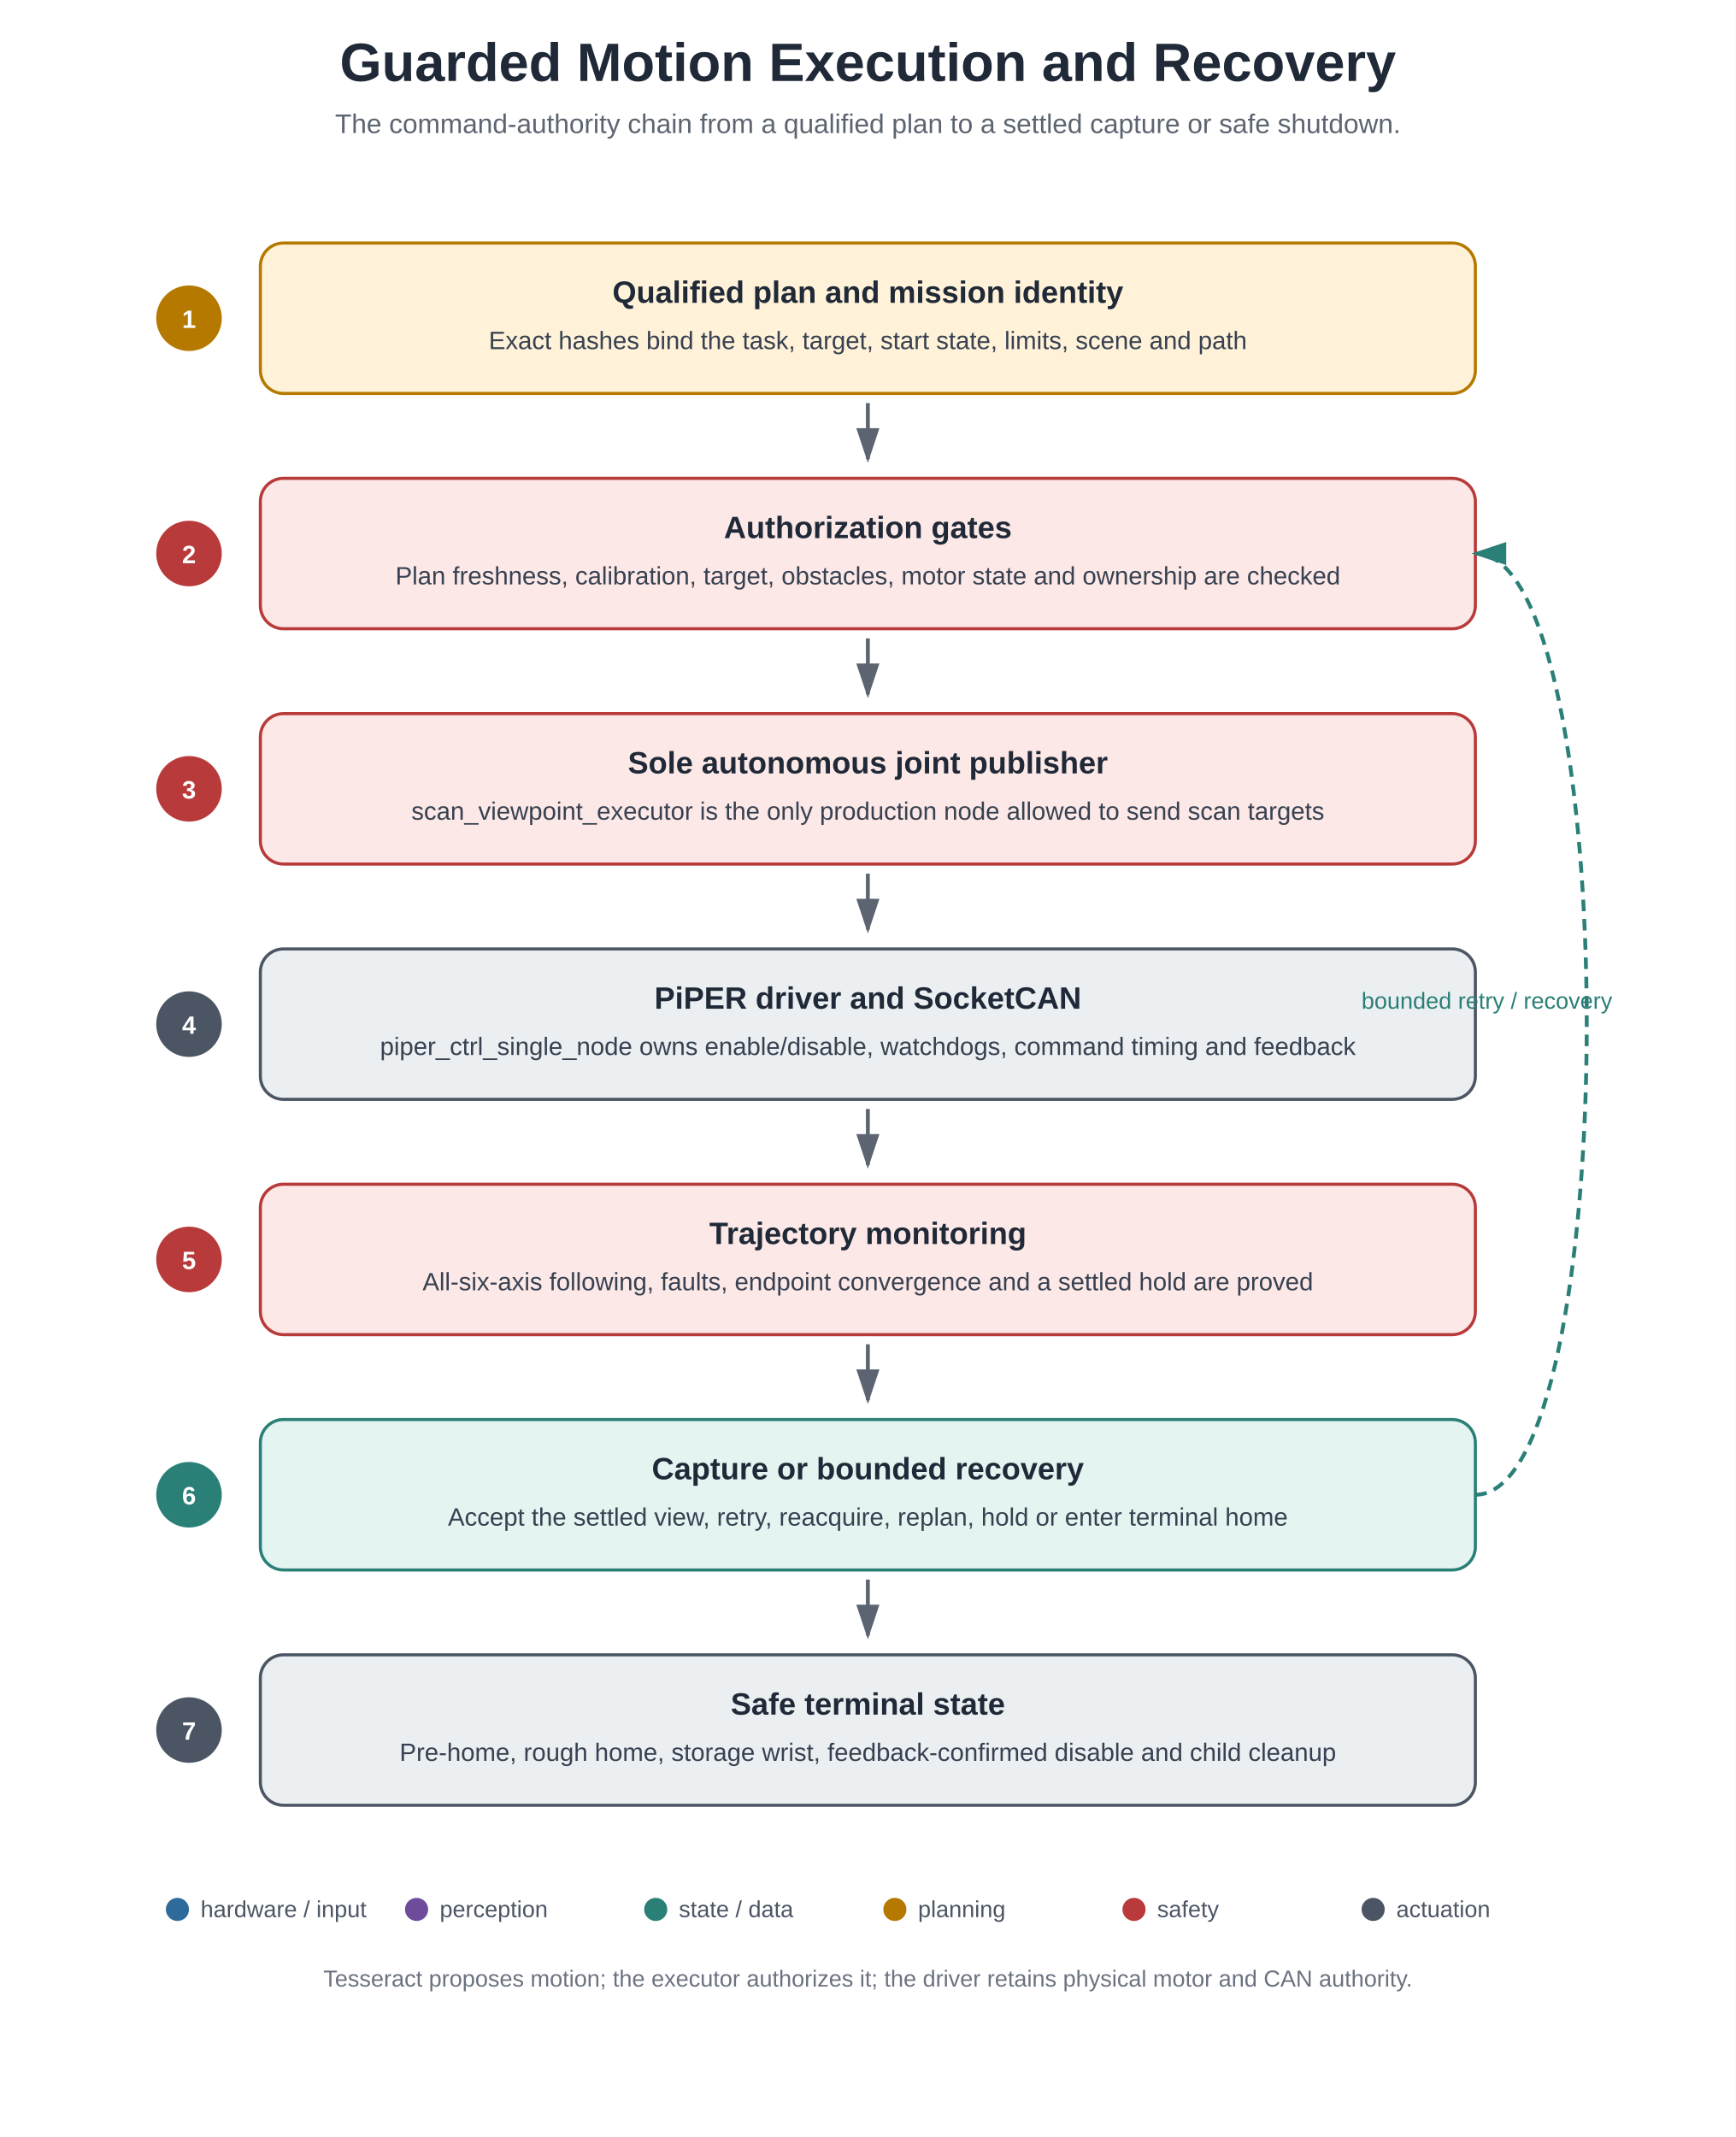
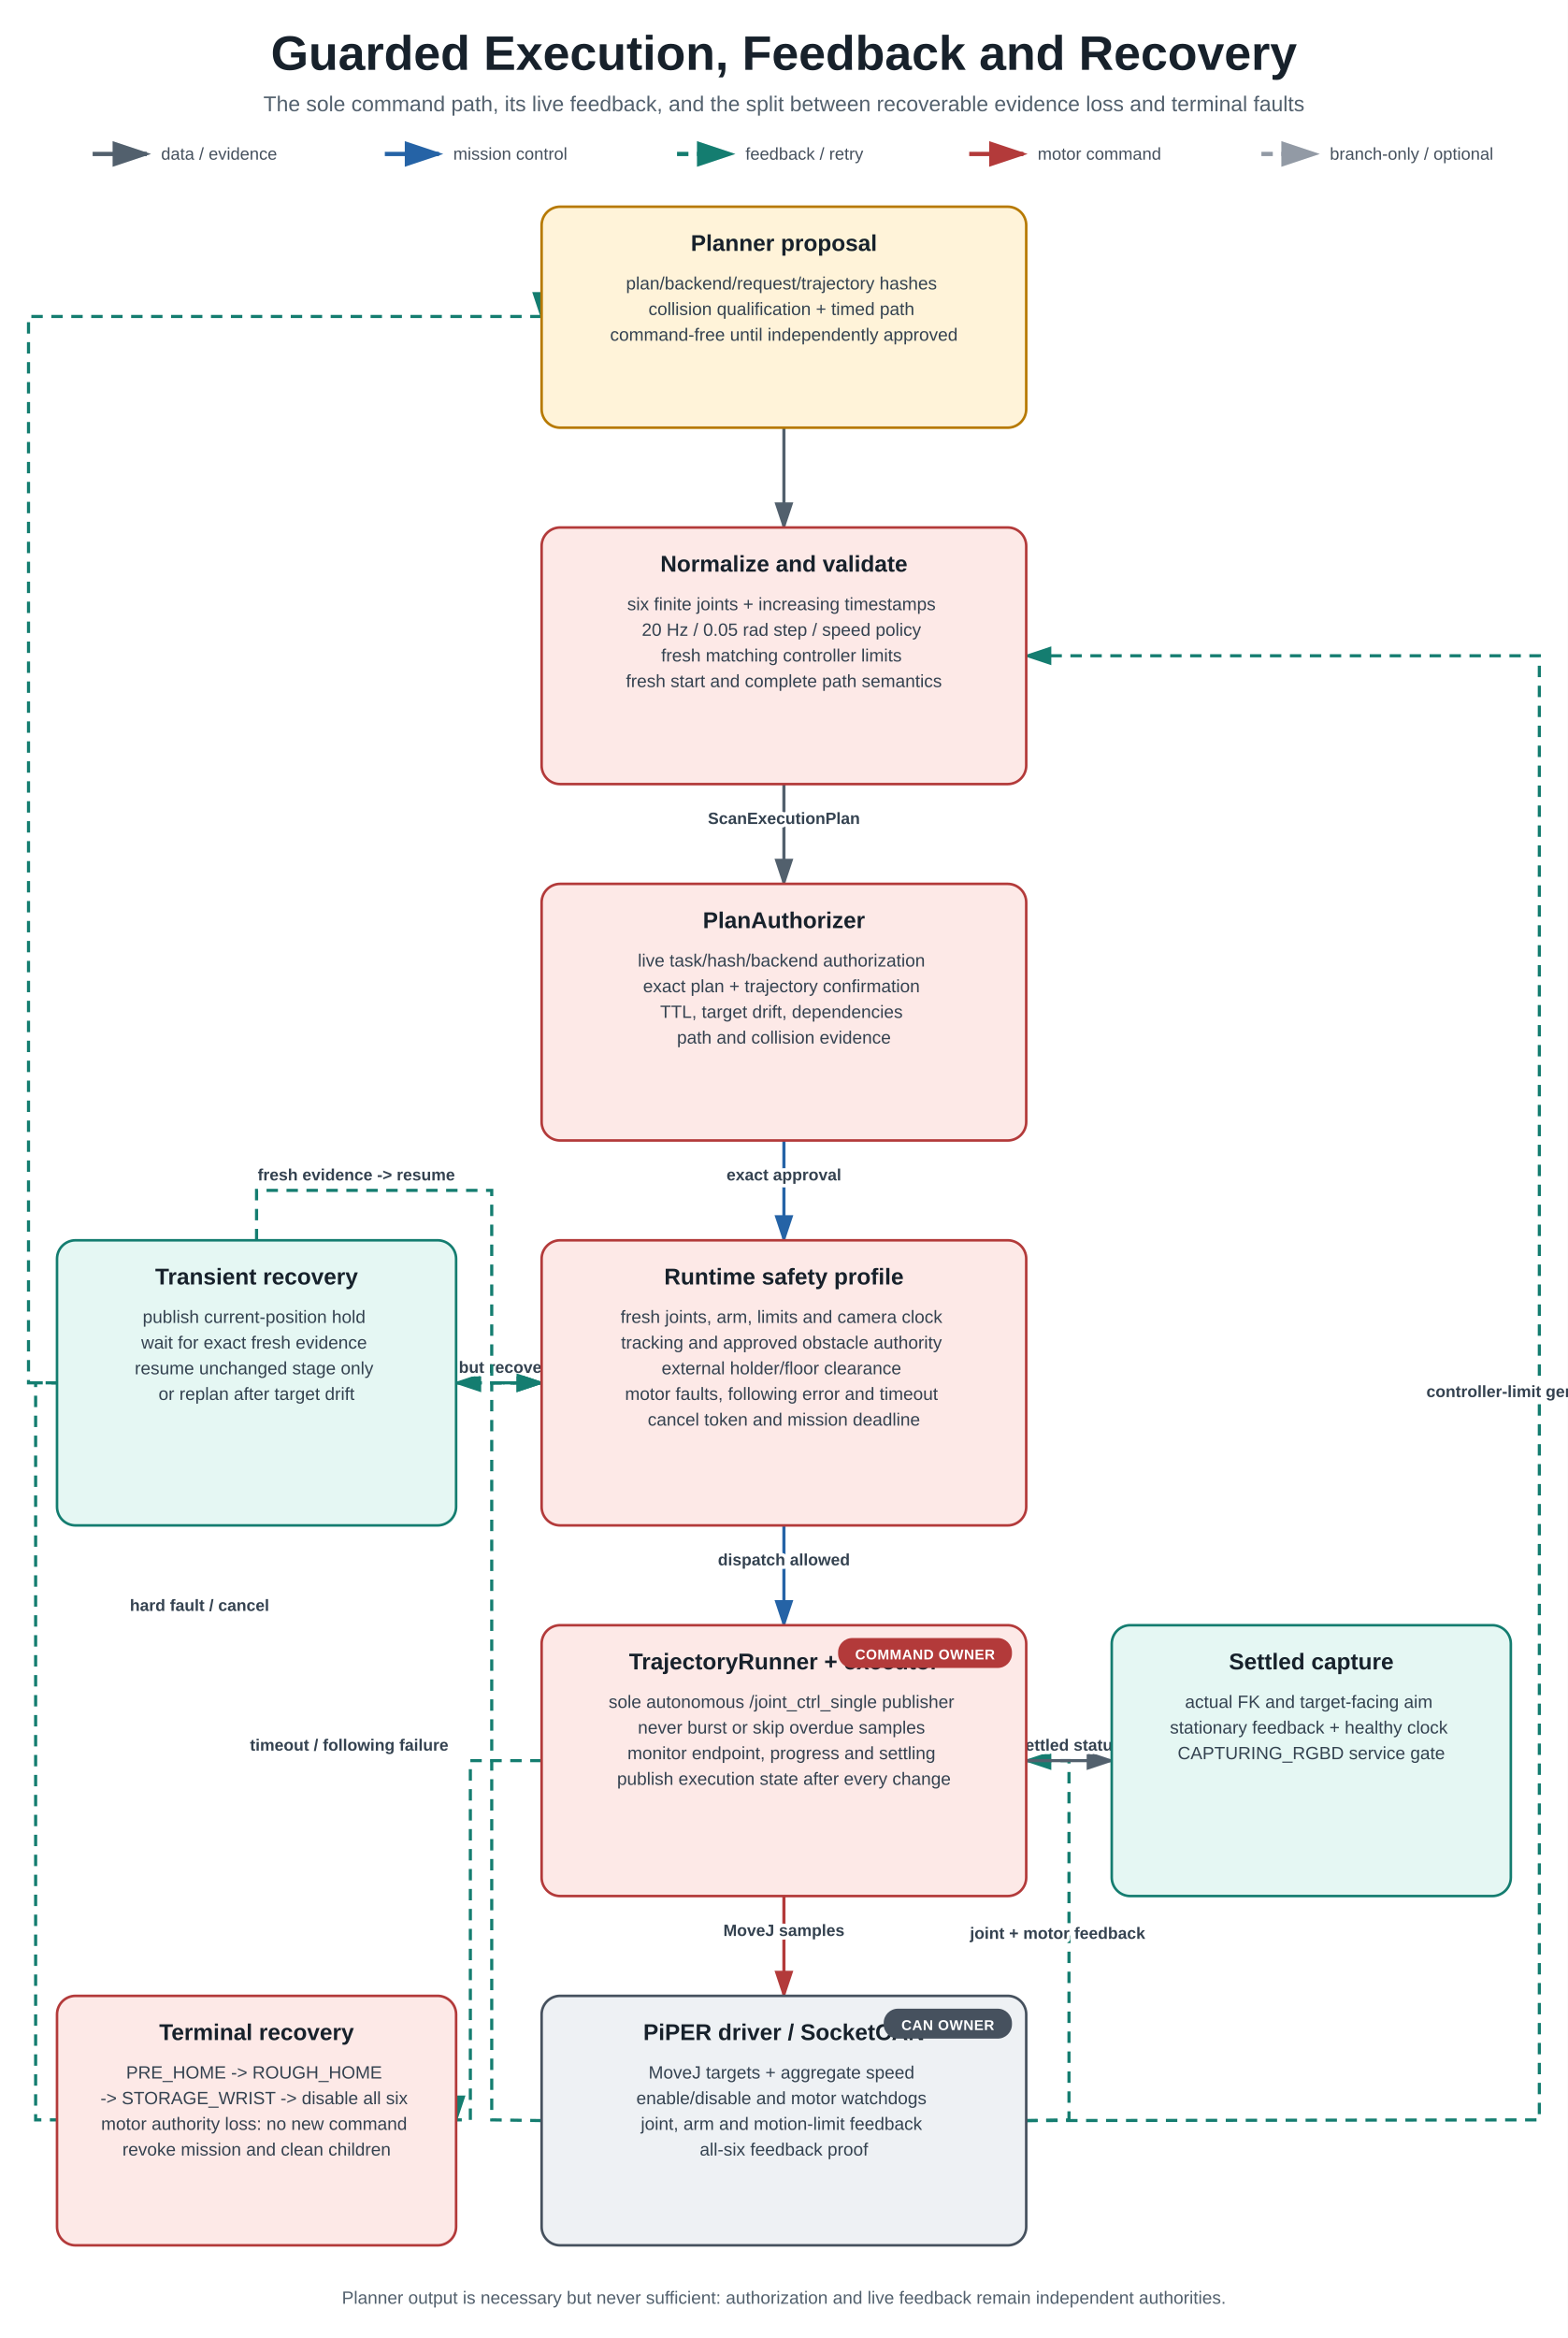
- <svg xmlns="http://www.w3.org/2000/svg" width="900" height="1108" viewBox="0 0 900 1108" role="img">
+ <svg xmlns="http://www.w3.org/2000/svg" width="1100" height="1640" viewBox="0 0 1100 1640" role="img">
  <defs>
-     <marker id="arrow" markerWidth="10" markerHeight="10" refX="8" refY="3" orient="auto" markerUnits="strokeWidth">
-       <path d="M0,0 L0,6 L9,3 z" fill="#5b6470" />
+     <marker id="data-arrow" markerWidth="10" markerHeight="10" refX="8" refY="3" orient="auto" markerUnits="strokeWidth">
+       <path d="M0,0 L0,6 L9,3 z" fill="#52606D" />
    </marker>
-     <marker id="feedback" markerWidth="10" markerHeight="10" refX="8" refY="3" orient="auto" markerUnits="strokeWidth">
-       <path d="M0,0 L0,6 L9,3 z" fill="#2a7f76" />
+     <marker id="control-arrow" markerWidth="10" markerHeight="10" refX="8" refY="3" orient="auto" markerUnits="strokeWidth">
+       <path d="M0,0 L0,6 L9,3 z" fill="#2563A6" />
+     </marker>
+     <marker id="feedback-arrow" markerWidth="10" markerHeight="10" refX="8" refY="3" orient="auto" markerUnits="strokeWidth">
+       <path d="M0,0 L0,6 L9,3 z" fill="#147D70" />
+     </marker>
+     <marker id="command-arrow" markerWidth="10" markerHeight="10" refX="8" refY="3" orient="auto" markerUnits="strokeWidth">
+       <path d="M0,0 L0,6 L9,3 z" fill="#B33A3A" />
+     </marker>
+     <marker id="optional-arrow" markerWidth="10" markerHeight="10" refX="8" refY="3" orient="auto" markerUnits="strokeWidth">
+       <path d="M0,0 L0,6 L9,3 z" fill="#929AA5" />
    </marker>
    <style>
-     .title{font:600 28px Arial,Helvetica,sans-serif;fill:#1f2937}
-     .subtitle{font:14px Arial,Helvetica,sans-serif;fill:#5b6470}
-     .stage{font:600 16px Arial,Helvetica,sans-serif;fill:#1f2937}
-     .detail{font:13px Arial,Helvetica,sans-serif;fill:#374151}
-     .index{font:600 13px Arial,Helvetica,sans-serif;fill:#ffffff}
-     .edge-label{font:12px Arial,Helvetica,sans-serif;fill:#2a7f76}
-     .legend{font:12px Arial,Helvetica,sans-serif;fill:#4b5563}
-     .note{font:12px Arial,Helvetica,sans-serif;fill:#6b7280}
-   </style>
+ .title{font:700 34px Arial,Helvetica,sans-serif;fill:#17212B}
+ .subtitle{font:15px Arial,Helvetica,sans-serif;fill:#52606D}
+ .lane-title{font:700 18px Arial,Helvetica,sans-serif;fill:#24303C}
+ .lane-subtitle{font:12px Arial,Helvetica,sans-serif;fill:#687684}
+ .node-title{font:700 16px Arial,Helvetica,sans-serif;fill:#17212B}
+ .detail{font:12.5px Arial,Helvetica,sans-serif;fill:#344250}
+ .edge-label{font:700 11.5px Arial,Helvetica,sans-serif;fill:#344250;paint-order:stroke;stroke:#fff;stroke-width:5px;stroke-linejoin:round}
+ .badge{font:700 10px Arial,Helvetica,sans-serif;fill:#fff;letter-spacing:.3px}
+ .legend{font:12px Arial,Helvetica,sans-serif;fill:#46515E}
+ .note{font:12.5px Arial,Helvetica,sans-serif;fill:#52606D}
+ </style>
  </defs>
-   <rect width="100%" height="100%" fill="#ffffff" />
-   <text x="450.0" y="42" class="title" text-anchor="middle">Guarded Motion Execution and Recovery</text>
-   <text x="450.0" y="69" class="subtitle" text-anchor="middle">The command-authority chain from a qualified plan to a settled capture or safe shutdown.</text>
-   <path d="M 450.0 209 L 450.0 238" fill="none" stroke="#5b6470" stroke-width="2" marker-end="url(#arrow)" />
-   <path d="M 450.0 331 L 450.0 360" fill="none" stroke="#5b6470" stroke-width="2" marker-end="url(#arrow)" />
-   <path d="M 450.0 453 L 450.0 482" fill="none" stroke="#5b6470" stroke-width="2" marker-end="url(#arrow)" />
-   <path d="M 450.0 575 L 450.0 604" fill="none" stroke="#5b6470" stroke-width="2" marker-end="url(#arrow)" />
-   <path d="M 450.0 697 L 450.0 726" fill="none" stroke="#5b6470" stroke-width="2" marker-end="url(#arrow)" />
-   <path d="M 450.0 819 L 450.0 848" fill="none" stroke="#5b6470" stroke-width="2" marker-end="url(#arrow)" />
-   <rect x="135" y="126" width="630" height="78" rx="12" fill="#fff2d8" stroke="#b57900" stroke-width="1.6" />
-   <circle cx="98" cy="165.0" r="17" fill="#b57900" />
-   <text x="98" y="170.0" class="index" text-anchor="middle">1</text>
-   <text x="450.0" y="157" class="stage" text-anchor="middle">Qualified plan and mission identity</text>
-   <text x="450.0" y="181" class="detail" text-anchor="middle">Exact hashes bind the task, target, start state, limits, scene and path</text>
-   <rect x="135" y="248" width="630" height="78" rx="12" fill="#fce8e6" stroke="#b83a3a" stroke-width="1.6" />
-   <circle cx="98" cy="287.0" r="17" fill="#b83a3a" />
-   <text x="98" y="292.0" class="index" text-anchor="middle">2</text>
-   <text x="450.0" y="279" class="stage" text-anchor="middle">Authorization gates</text>
-   <text x="450.0" y="303" class="detail" text-anchor="middle">Plan freshness, calibration, target, obstacles, motor state and ownership are checked</text>
-   <rect x="135" y="370" width="630" height="78" rx="12" fill="#fce8e6" stroke="#b83a3a" stroke-width="1.6" />
-   <circle cx="98" cy="409.0" r="17" fill="#b83a3a" />
-   <text x="98" y="414.0" class="index" text-anchor="middle">3</text>
-   <text x="450.0" y="401" class="stage" text-anchor="middle">Sole autonomous joint publisher</text>
-   <text x="450.0" y="425" class="detail" text-anchor="middle">scan_viewpoint_executor is the only production node allowed to send scan targets</text>
-   <rect x="135" y="492" width="630" height="78" rx="12" fill="#eceff1" stroke="#4b5563" stroke-width="1.6" />
-   <circle cx="98" cy="531.0" r="17" fill="#4b5563" />
-   <text x="98" y="536.0" class="index" text-anchor="middle">4</text>
-   <text x="450.0" y="523" class="stage" text-anchor="middle">PiPER driver and SocketCAN</text>
-   <text x="450.0" y="547" class="detail" text-anchor="middle">piper_ctrl_single_node owns enable/disable, watchdogs, command timing and feedback</text>
-   <rect x="135" y="614" width="630" height="78" rx="12" fill="#fce8e6" stroke="#b83a3a" stroke-width="1.6" />
-   <circle cx="98" cy="653.0" r="17" fill="#b83a3a" />
-   <text x="98" y="658.0" class="index" text-anchor="middle">5</text>
-   <text x="450.0" y="645" class="stage" text-anchor="middle">Trajectory monitoring</text>
-   <text x="450.0" y="669" class="detail" text-anchor="middle">All-six-axis following, faults, endpoint convergence and a settled hold are proved</text>
-   <rect x="135" y="736" width="630" height="78" rx="12" fill="#e4f4f1" stroke="#2a7f76" stroke-width="1.6" />
-   <circle cx="98" cy="775.0" r="17" fill="#2a7f76" />
-   <text x="98" y="780.0" class="index" text-anchor="middle">6</text>
-   <text x="450.0" y="767" class="stage" text-anchor="middle">Capture or bounded recovery</text>
-   <text x="450.0" y="791" class="detail" text-anchor="middle">Accept the settled view, retry, reacquire, replan, hold or enter terminal home</text>
-   <rect x="135" y="858" width="630" height="78" rx="12" fill="#eceff1" stroke="#4b5563" stroke-width="1.6" />
-   <circle cx="98" cy="897.0" r="17" fill="#4b5563" />
-   <text x="98" y="902.0" class="index" text-anchor="middle">7</text>
-   <text x="450.0" y="889" class="stage" text-anchor="middle">Safe terminal state</text>
-   <text x="450.0" y="913" class="detail" text-anchor="middle">Pre-home, rough home, storage wrist, feedback-confirmed disable and child cleanup</text>
-   <path d="M 765 775.0 C 842 775.0, 842 287.0, 765 287.0" fill="none" stroke="#2a7f76" stroke-width="2" stroke-dasharray="6 4" marker-end="url(#feedback)" />
-   <text x="836" y="523.0" class="edge-label" text-anchor="end">bounded retry / recovery</text>
-   <circle cx="92" cy="990" r="6" fill="#2f6b9a" />
-   <text x="104" y="994" class="legend" text-anchor="start">hardware / input</text>
-   <circle cx="216" cy="990" r="6" fill="#6f4c9b" />
-   <text x="228" y="994" class="legend" text-anchor="start">perception</text>
-   <circle cx="340" cy="990" r="6" fill="#2a7f76" />
-   <text x="352" y="994" class="legend" text-anchor="start">state / data</text>
-   <circle cx="464" cy="990" r="6" fill="#b57900" />
-   <text x="476" y="994" class="legend" text-anchor="start">planning</text>
-   <circle cx="588" cy="990" r="6" fill="#b83a3a" />
-   <text x="600" y="994" class="legend" text-anchor="start">safety</text>
-   <circle cx="712" cy="990" r="6" fill="#4b5563" />
-   <text x="724" y="994" class="legend" text-anchor="start">actuation</text>
-   <text x="450.0" y="1030" class="note" text-anchor="middle">Tesseract proposes motion; the executor authorizes it; the driver retains physical motor and CAN authority.</text>
+   <rect width="100%" height="100%" fill="#FFFFFF" />
+   <text x="550.0" y="49" class="title" text-anchor="middle">Guarded Execution, Feedback and Recovery</text>
+   <text x="550.0" y="78" class="subtitle" text-anchor="middle">The sole command path, its live feedback, and the split between recoverable evidence loss and terminal faults</text>
+   <line x1="65" y1="108" x2="103" y2="108" stroke="#52606D" stroke-width="3" marker-end="url(#data-arrow)" />
+   <text x="113" y="112" class="legend" text-anchor="start">data / evidence</text>
+   <line x1="270" y1="108" x2="308" y2="108" stroke="#2563A6" stroke-width="3" marker-end="url(#control-arrow)" />
+   <text x="318" y="112" class="legend" text-anchor="start">mission control</text>
+   <line x1="475" y1="108" x2="513" y2="108" stroke="#147D70" stroke-width="3" stroke-dasharray="8 6" marker-end="url(#feedback-arrow)" />
+   <text x="523" y="112" class="legend" text-anchor="start">feedback / retry</text>
+   <line x1="680" y1="108" x2="718" y2="108" stroke="#B33A3A" stroke-width="3" marker-end="url(#command-arrow)" />
+   <text x="728" y="112" class="legend" text-anchor="start">motor command</text>
+   <line x1="885" y1="108" x2="923" y2="108" stroke="#929AA5" stroke-width="3" stroke-dasharray="8 6" marker-end="url(#optional-arrow)" />
+   <text x="933" y="112" class="legend" text-anchor="start">branch-only / optional</text>
+   <polyline points="550.0,300 550.0,370" fill="none" stroke="#52606D" stroke-width="2.2" marker-end="url(#data-arrow)" />
+   <polyline points="550.0,550 550.0,620" fill="none" stroke="#52606D" stroke-width="2.2" marker-end="url(#data-arrow)" />
+   <text x="550.0" y="578.0" class="edge-label" text-anchor="middle">ScanExecutionPlan</text>
+   <polyline points="550.0,800 550.0,870" fill="none" stroke="#2563A6" stroke-width="2.2" marker-end="url(#control-arrow)" />
+   <text x="550.0" y="828.0" class="edge-label" text-anchor="middle">exact approval</text>
+   <polyline points="550.0,1070 550.0,1140" fill="none" stroke="#2563A6" stroke-width="2.2" marker-end="url(#control-arrow)" />
+   <text x="550.0" y="1098.0" class="edge-label" text-anchor="middle">dispatch allowed</text>
+   <polyline points="550.0,1330 550.0,1400" fill="none" stroke="#B33A3A" stroke-width="2.2" marker-end="url(#command-arrow)" />
+   <text x="550.0" y="1358.0" class="edge-label" text-anchor="middle">MoveJ samples</text>
+   <polyline points="720,1487.5 750,1487 750,1235 720,1235 720,1235.0" fill="none" stroke="#147D70" stroke-width="2.2" stroke-dasharray="8 6" marker-end="url(#feedback-arrow)" />
+   <text x="742" y="1360" class="edge-label" text-anchor="middle">joint + motor feedback</text>
+   <polyline points="720,1487.5 1080,1487 1080,460 720,460 720,460.0" fill="none" stroke="#147D70" stroke-width="2.2" stroke-dasharray="8 6" marker-end="url(#feedback-arrow)" />
+   <text x="1072" y="980" class="edge-label" text-anchor="middle">controller-limit generation</text>
+   <polyline points="380,1487.5 345,1487 345,970 380,970 380,970.0" fill="none" stroke="#147D70" stroke-width="2.2" stroke-dasharray="8 6" marker-end="url(#feedback-arrow)" />
+   <text x="270" y="1480" class="edge-label" text-anchor="middle">fresh all-six health</text>
+   <polyline points="720,1235.0 780,1235.0" fill="none" stroke="#52606D" stroke-width="2.2" marker-end="url(#data-arrow)" />
+   <text x="750.0" y="1228.0" class="edge-label" text-anchor="middle">settled status</text>
+   <polyline points="380,970.0 320,970.0" fill="none" stroke="#147D70" stroke-width="2.2" stroke-dasharray="8 6" marker-end="url(#feedback-arrow)" />
+   <text x="350.0" y="963.0" class="edge-label" text-anchor="middle">stale but recoverable</text>
+   <polyline points="180.0,870 180,835 345,835 345,970 380,970 380,970.0" fill="none" stroke="#147D70" stroke-width="2.2" stroke-dasharray="8 6" marker-end="url(#feedback-arrow)" />
+   <text x="250" y="828" class="edge-label" text-anchor="middle">fresh evidence -&gt; resume</text>
+   <polyline points="40,970.0 20,970 20,222 380,222 380,222.5" fill="none" stroke="#147D70" stroke-width="2.2" stroke-dasharray="8 6" marker-end="url(#feedback-arrow)" />
+   <text x="155" y="963" class="edge-label" text-anchor="middle">target drift -&gt; replan</text>
+   <polyline points="380,970.0 25,970 25,1487 40,1487 320,1487.5" fill="none" stroke="#147D70" stroke-width="2.2" stroke-dasharray="8 6" marker-end="url(#feedback-arrow)" />
+   <text x="140" y="1130" class="edge-label" text-anchor="middle">hard fault / cancel</text>
+   <polyline points="380,1235.0 330,1235 330,1487 320,1487 320,1487.5" fill="none" stroke="#147D70" stroke-width="2.2" stroke-dasharray="8 6" marker-end="url(#feedback-arrow)" />
+   <text x="245" y="1228" class="edge-label" text-anchor="middle">timeout / following failure</text>
+   <rect x="380" y="145" width="340" height="155" rx="13" fill="#FFF3D9" stroke="#B77900" stroke-width="1.8" />
+   <text x="550.0" y="176" class="node-title" text-anchor="middle">Planner proposal</text>
+   <text x="550.0" y="203" class="detail" text-anchor="middle">
+     <tspan x="550.0" dy="0">plan/backend/request/trajectory hashes</tspan>
+     <tspan x="550.0" dy="18">collision qualification + timed path</tspan>
+     <tspan x="550.0" dy="18">command-free until independently approved</tspan>
+   </text>
+   <rect x="380" y="370" width="340" height="180" rx="13" fill="#FDE9E7" stroke="#B33A3A" stroke-width="1.8" />
+   <text x="550.0" y="401" class="node-title" text-anchor="middle">Normalize and validate</text>
+   <text x="550.0" y="428" class="detail" text-anchor="middle">
+     <tspan x="550.0" dy="0">six finite joints + increasing timestamps</tspan>
+     <tspan x="550.0" dy="18">20 Hz / 0.05 rad step / speed policy</tspan>
+     <tspan x="550.0" dy="18">fresh matching controller limits</tspan>
+     <tspan x="550.0" dy="18">fresh start and complete path semantics</tspan>
+   </text>
+   <rect x="380" y="620" width="340" height="180" rx="13" fill="#FDE9E7" stroke="#B33A3A" stroke-width="1.8" />
+   <text x="550.0" y="651" class="node-title" text-anchor="middle">PlanAuthorizer</text>
+   <text x="550.0" y="678" class="detail" text-anchor="middle">
+     <tspan x="550.0" dy="0">live task/hash/backend authorization</tspan>
+     <tspan x="550.0" dy="18">exact plan + trajectory confirmation</tspan>
+     <tspan x="550.0" dy="18">TTL, target drift, dependencies</tspan>
+     <tspan x="550.0" dy="18">path and collision evidence</tspan>
+   </text>
+   <rect x="380" y="870" width="340" height="200" rx="13" fill="#FDE9E7" stroke="#B33A3A" stroke-width="1.8" />
+   <text x="550.0" y="901" class="node-title" text-anchor="middle">Runtime safety profile</text>
+   <text x="550.0" y="928" class="detail" text-anchor="middle">
+     <tspan x="550.0" dy="0">fresh joints, arm, limits and camera clock</tspan>
+     <tspan x="550.0" dy="18">tracking and approved obstacle authority</tspan>
+     <tspan x="550.0" dy="18">external holder/floor clearance</tspan>
+     <tspan x="550.0" dy="18">motor faults, following error and timeout</tspan>
+     <tspan x="550.0" dy="18">cancel token and mission deadline</tspan>
+   </text>
+   <rect x="380" y="1140" width="340" height="190" rx="13" fill="#FDE9E7" stroke="#B33A3A" stroke-width="1.8" />
+   <text x="550.0" y="1171" class="node-title" text-anchor="middle">TrajectoryRunner + executor</text>
+   <text x="550.0" y="1198" class="detail" text-anchor="middle">
+     <tspan x="550.0" dy="0">sole autonomous /joint_ctrl_single publisher</tspan>
+     <tspan x="550.0" dy="18">never burst or skip overdue samples</tspan>
+     <tspan x="550.0" dy="18">monitor endpoint, progress and settling</tspan>
+     <tspan x="550.0" dy="18">publish execution state after every change</tspan>
+   </text>
+   <rect x="588" y="1149" width="122" height="21" rx="10" fill="#B33A3A" />
+   <text x="649.0" y="1164" class="badge" text-anchor="middle">COMMAND OWNER</text>
+   <rect x="380" y="1400" width="340" height="175" rx="13" fill="#EEF1F4" stroke="#46515E" stroke-width="1.8" />
+   <text x="550.0" y="1431" class="node-title" text-anchor="middle">PiPER driver / SocketCAN</text>
+   <text x="550.0" y="1458" class="detail" text-anchor="middle">
+     <tspan x="550.0" dy="0">MoveJ targets + aggregate speed</tspan>
+     <tspan x="550.0" dy="18">enable/disable and motor watchdogs</tspan>
+     <tspan x="550.0" dy="18">joint, arm and motion-limit feedback</tspan>
+     <tspan x="550.0" dy="18">all-six feedback proof</tspan>
+   </text>
+   <rect x="620" y="1409" width="90" height="21" rx="10" fill="#46515E" />
+   <text x="665.0" y="1424" class="badge" text-anchor="middle">CAN OWNER</text>
+   <rect x="780" y="1140" width="280" height="190" rx="13" fill="#E5F7F3" stroke="#147D70" stroke-width="1.8" />
+   <text x="920.0" y="1171" class="node-title" text-anchor="middle">Settled capture</text>
+   <text x="920.0" y="1198" class="detail" text-anchor="middle">
+     <tspan x="920.0" dy="0">actual FK and target-facing aim</tspan>
+     <tspan x="920.0" dy="18">stationary feedback + healthy clock</tspan>
+     <tspan x="920.0" dy="18">CAPTURING_RGBD service gate</tspan>
+   </text>
+   <rect x="40" y="870" width="280" height="200" rx="13" fill="#E5F7F3" stroke="#147D70" stroke-width="1.8" />
+   <text x="180.0" y="901" class="node-title" text-anchor="middle">Transient recovery</text>
+   <text x="180.0" y="928" class="detail" text-anchor="middle">
+     <tspan x="180.0" dy="0">publish current-position hold</tspan>
+     <tspan x="180.0" dy="18">wait for exact fresh evidence</tspan>
+     <tspan x="180.0" dy="18">resume unchanged stage only</tspan>
+     <tspan x="180.0" dy="18">or replan after target drift</tspan>
+   </text>
+   <rect x="40" y="1400" width="280" height="175" rx="13" fill="#FDE9E7" stroke="#B33A3A" stroke-width="1.8" />
+   <text x="180.0" y="1431" class="node-title" text-anchor="middle">Terminal recovery</text>
+   <text x="180.0" y="1458" class="detail" text-anchor="middle">
+     <tspan x="180.0" dy="0">PRE_HOME -&gt; ROUGH_HOME</tspan>
+     <tspan x="180.0" dy="18">-&gt; STORAGE_WRIST -&gt; disable all six</tspan>
+     <tspan x="180.0" dy="18">motor authority loss: no new command</tspan>
+     <tspan x="180.0" dy="18">revoke mission and clean children</tspan>
+   </text>
+   <text x="550.0" y="1616" class="note" text-anchor="middle">Planner output is necessary but never sufficient: authorization and live feedback remain independent authorities.</text>
</svg>
